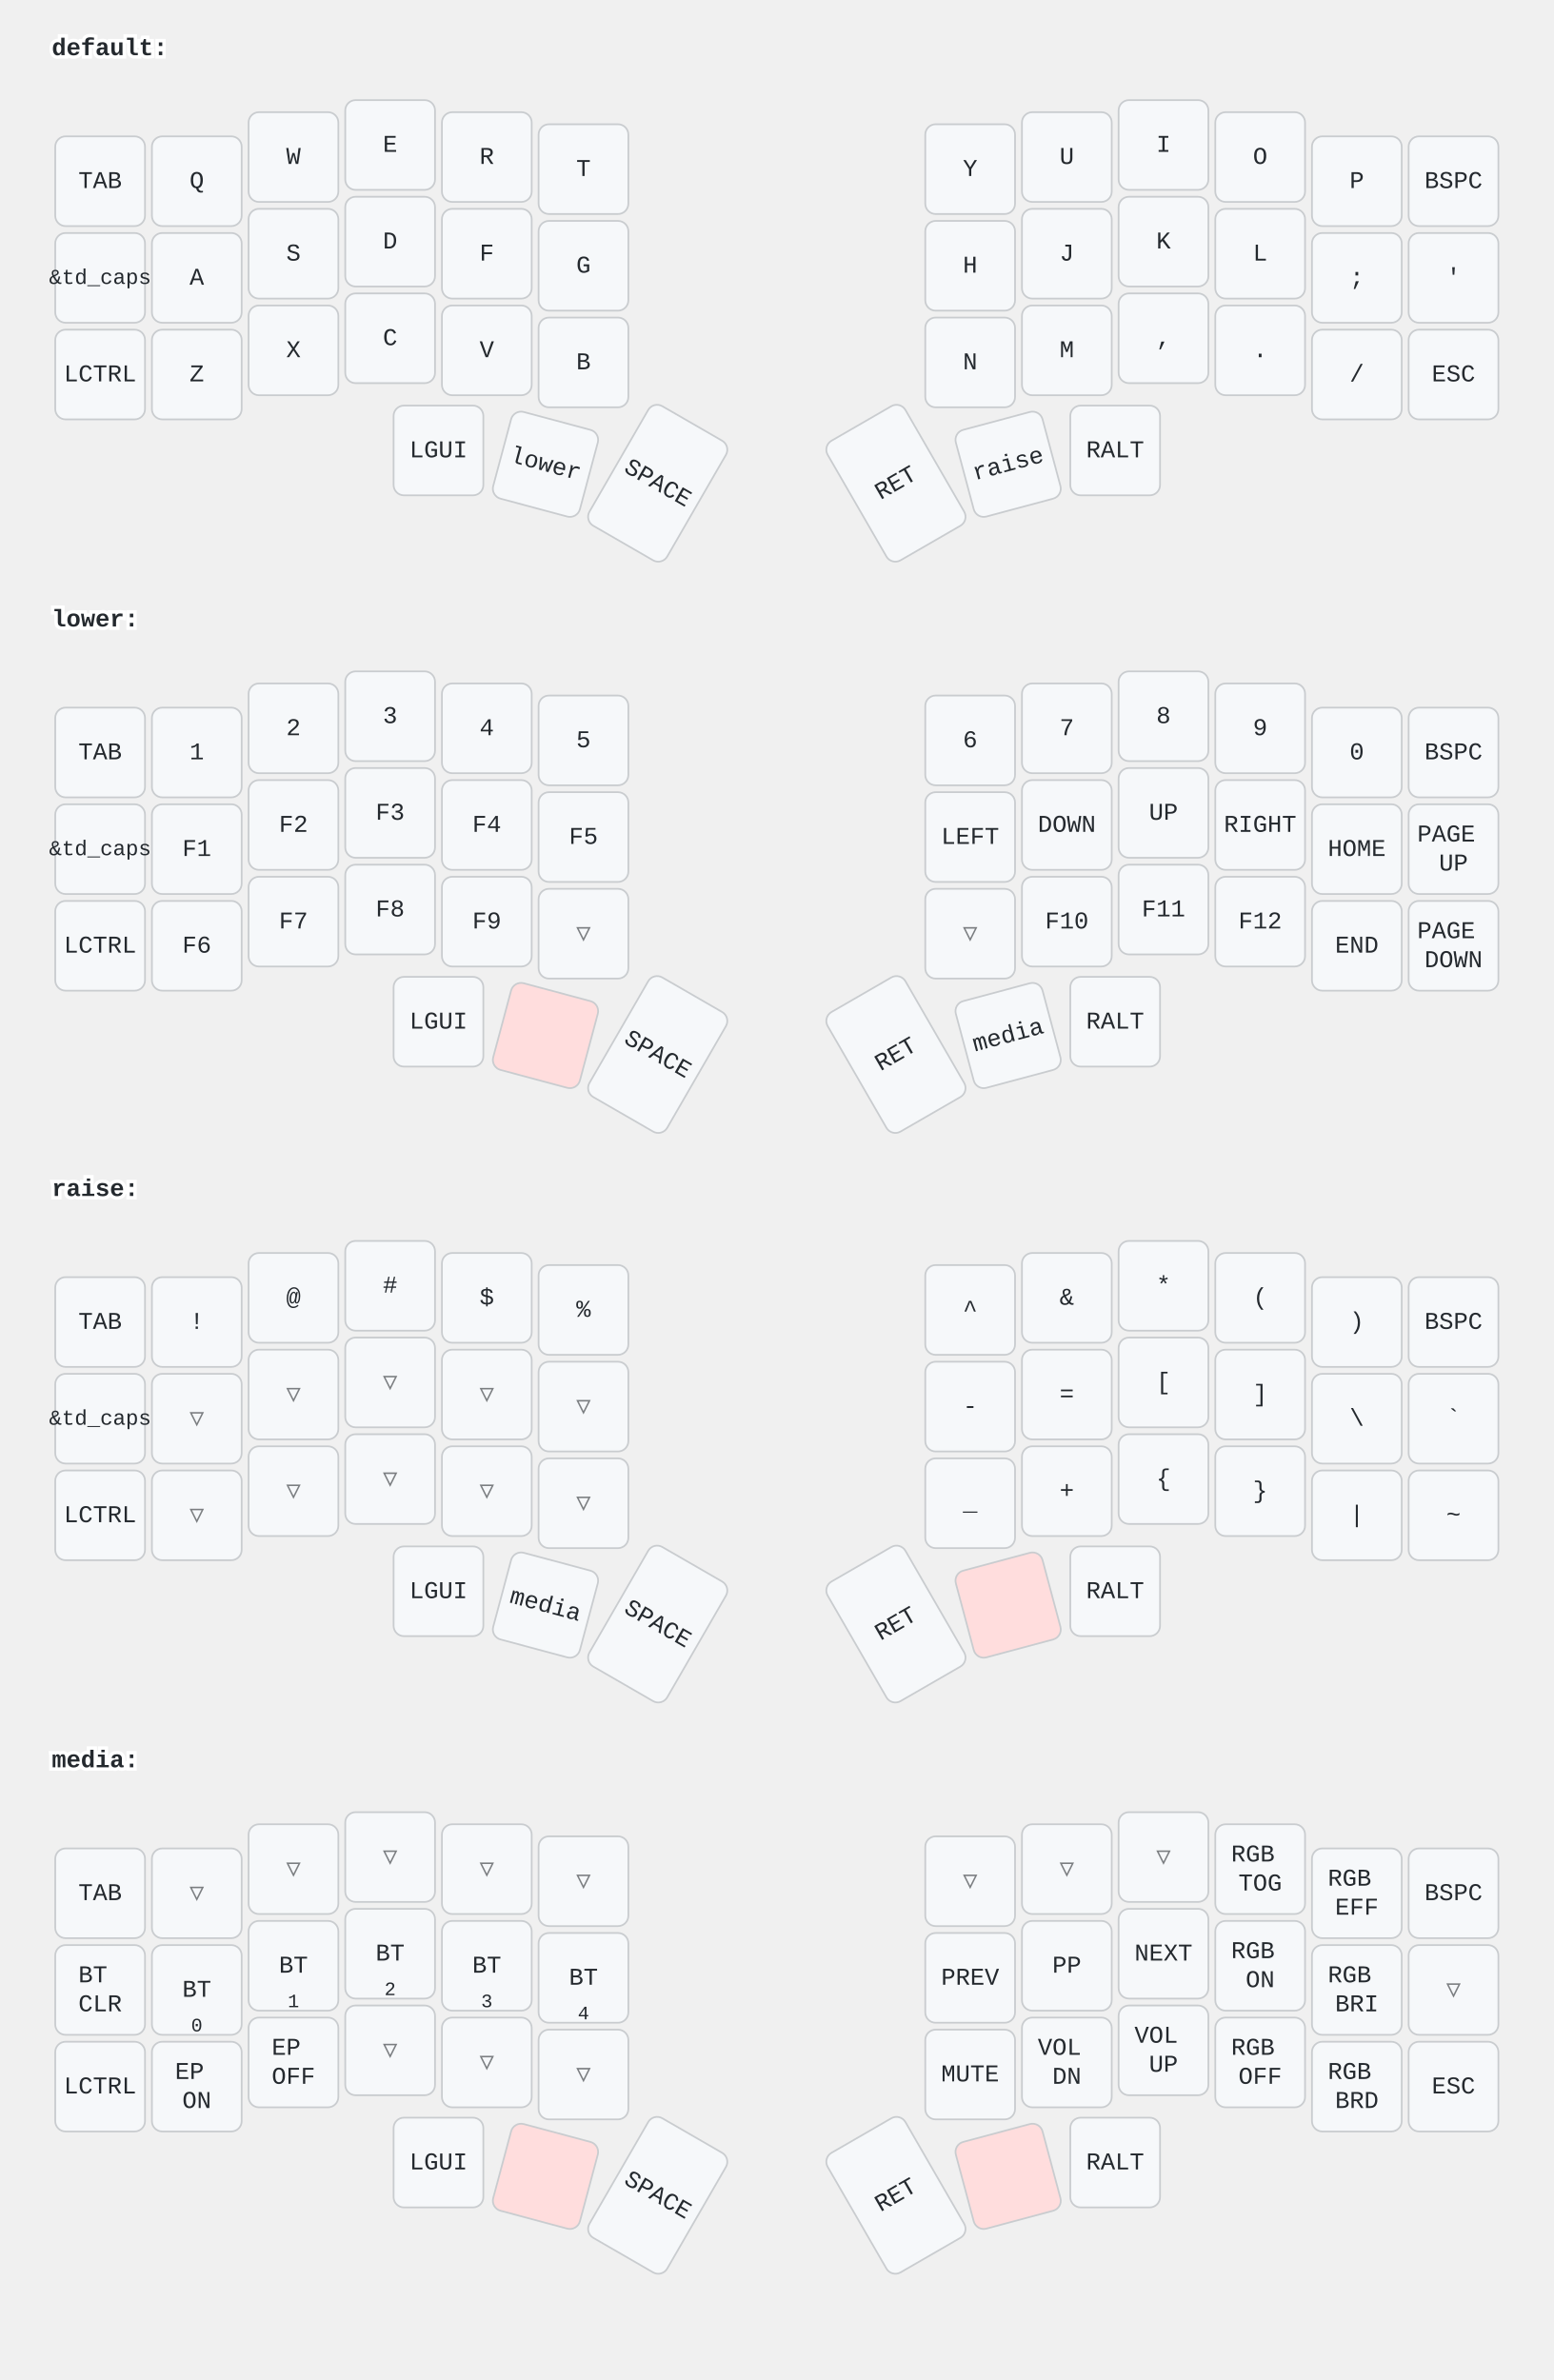
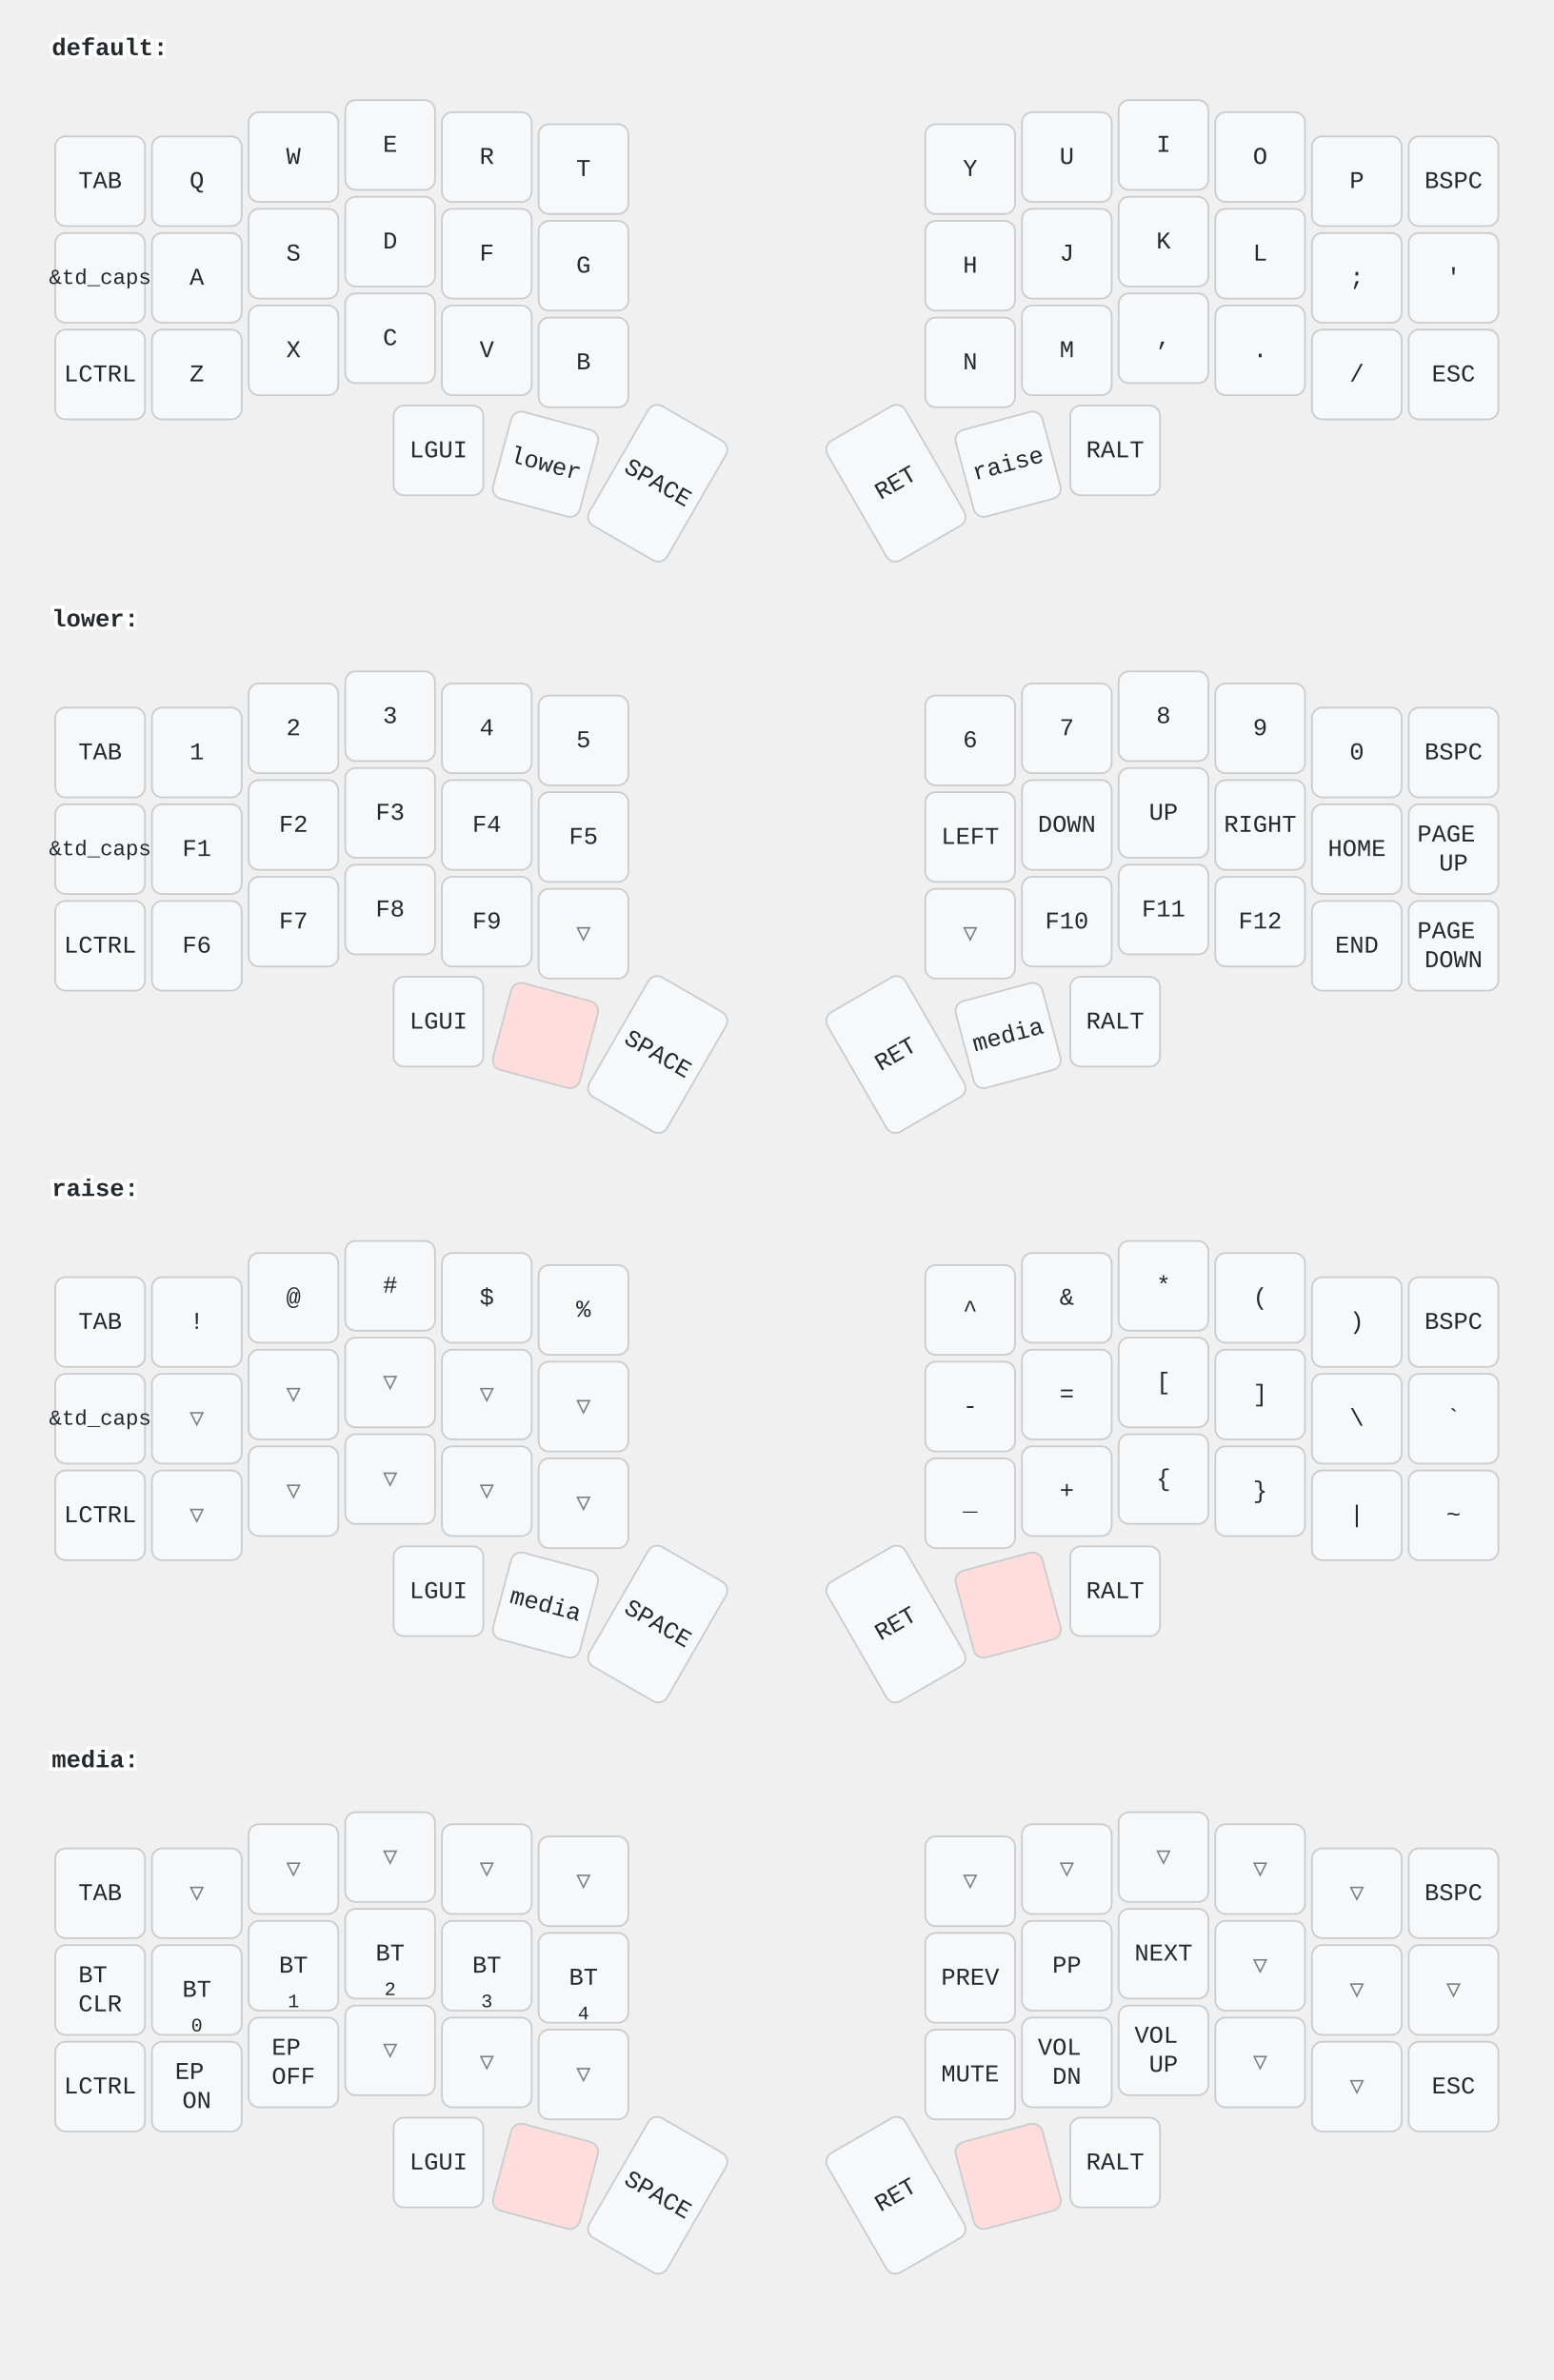
<svg xmlns="http://www.w3.org/2000/svg" width="900" height="1379" viewBox="0 0 900 1379" class="keymap">
  <style>/* inherit to force styles through use tags */
svg path {
    fill: inherit;
}

/* font and background color specifications */
svg.keymap {
    font-family: SFMono-Regular,Consolas,Liberation Mono,Menlo,monospace;
    font-size: 14px;
    font-kerning: normal;
    text-rendering: optimizeLegibility;
    fill: #24292e;
}

/* default key styling */
rect.key {
    fill: #f6f8fa;
}

rect.key, rect.combo {
    stroke: #c9cccf;
    stroke-width: 1;
}

/* default key side styling, only used is draw_key_sides is set */
rect.side {
    filter: brightness(90%);
}

/* color accent for combo boxes */
rect.combo, rect.combo-separate {
    fill: #cdf;
}

/* color accent for held keys */
rect.held, rect.combo.held {
    fill: #fdd;
}

/* color accent for ghost (optional) keys */
rect.ghost, rect.combo.ghost {
    stroke-dasharray: 4, 4;
    stroke-width: 2;
}

text {
    text-anchor: middle;
    dominant-baseline: middle;
}

/* styling for layer labels */
text.label {
    font-weight: bold;
    text-anchor: start;
    stroke: white;
    stroke-width: 4;
    paint-order: stroke;
}

/* styling for optional footer */
text.footer {
    text-anchor: end;
    dominant-baseline: auto;
    stroke: white;
    stroke-width: 4;
    paint-order: stroke;
}

/* styling for combo tap, and key hold/shifted label text */
text.combo, text.hold, text.shifted {
    font-size: 11px;
}

text.hold {
    text-anchor: middle;
    dominant-baseline: auto;
}

text.shifted {
    text-anchor: middle;
    dominant-baseline: hanging;
}

/* styling for hold/shifted label text in combo box */
text.combo.hold, text.combo.shifted {
    font-size: 8px;
}

/* lighter symbol for transparent keys */
text.trans {
    fill: #7b7e81;
}

/* styling for combo dendrons */
path.combo {
    stroke-width: 1;
    stroke: gray;
    fill: none;
}

/* Start Tabler Icons Cleanup */
/* cannot use height/width with glyphs */
.icon-tabler &gt; path {
    fill: inherit;
    stroke: inherit;
    stroke-width: 2;
}
/* hide tabler's default box */
.icon-tabler &gt; path[stroke="none"][fill="none"] {
    visibility: hidden;
}
/* End Tabler Icons Cleanup */
</style>
  <g transform="translate(30, 0)" class="layer-default">
    <text x="0" y="28" class="label">default:</text>
    <g transform="translate(0, 56)">
      <g transform="translate(28, 49)" class="key keypos-0">
        <rect rx="6" ry="6" x="-26" y="-26" width="52" height="52" class="key" />
        <text x="0" y="0" class="key tap">TAB</text>
      </g>
      <g transform="translate(84, 49)" class="key keypos-1">
        <rect rx="6" ry="6" x="-26" y="-26" width="52" height="52" class="key" />
        <text x="0" y="0" class="key tap">Q</text>
      </g>
      <g transform="translate(140, 35)" class="key keypos-2">
        <rect rx="6" ry="6" x="-26" y="-26" width="52" height="52" class="key" />
        <text x="0" y="0" class="key tap">W</text>
      </g>
      <g transform="translate(196, 28)" class="key keypos-3">
        <rect rx="6" ry="6" x="-26" y="-26" width="52" height="52" class="key" />
        <text x="0" y="0" class="key tap">E</text>
      </g>
      <g transform="translate(252, 35)" class="key keypos-4">
        <rect rx="6" ry="6" x="-26" y="-26" width="52" height="52" class="key" />
        <text x="0" y="0" class="key tap">R</text>
      </g>
      <g transform="translate(308, 42)" class="key keypos-5">
        <rect rx="6" ry="6" x="-26" y="-26" width="52" height="52" class="key" />
        <text x="0" y="0" class="key tap">T</text>
      </g>
      <g transform="translate(532, 42)" class="key keypos-6">
        <rect rx="6" ry="6" x="-26" y="-26" width="52" height="52" class="key" />
        <text x="0" y="0" class="key tap">Y</text>
      </g>
      <g transform="translate(588, 35)" class="key keypos-7">
        <rect rx="6" ry="6" x="-26" y="-26" width="52" height="52" class="key" />
        <text x="0" y="0" class="key tap">U</text>
      </g>
      <g transform="translate(644, 28)" class="key keypos-8">
        <rect rx="6" ry="6" x="-26" y="-26" width="52" height="52" class="key" />
        <text x="0" y="0" class="key tap">I</text>
      </g>
      <g transform="translate(700, 35)" class="key keypos-9">
        <rect rx="6" ry="6" x="-26" y="-26" width="52" height="52" class="key" />
        <text x="0" y="0" class="key tap">O</text>
      </g>
      <g transform="translate(756, 49)" class="key keypos-10">
        <rect rx="6" ry="6" x="-26" y="-26" width="52" height="52" class="key" />
        <text x="0" y="0" class="key tap">P</text>
      </g>
      <g transform="translate(812, 49)" class="key keypos-11">
        <rect rx="6" ry="6" x="-26" y="-26" width="52" height="52" class="key" />
        <text x="0" y="0" class="key tap">BSPC</text>
      </g>
      <g transform="translate(28, 105)" class="key keypos-12">
        <rect rx="6" ry="6" x="-26" y="-26" width="52" height="52" class="key" />
        <text x="0" y="0" class="key tap">
          <tspan style="font-size: 88%">&amp;td_caps</tspan>
        </text>
      </g>
      <g transform="translate(84, 105)" class="key keypos-13">
        <rect rx="6" ry="6" x="-26" y="-26" width="52" height="52" class="key" />
        <text x="0" y="0" class="key tap">A</text>
      </g>
      <g transform="translate(140, 91)" class="key keypos-14">
        <rect rx="6" ry="6" x="-26" y="-26" width="52" height="52" class="key" />
        <text x="0" y="0" class="key tap">S</text>
      </g>
      <g transform="translate(196, 84)" class="key keypos-15">
        <rect rx="6" ry="6" x="-26" y="-26" width="52" height="52" class="key" />
        <text x="0" y="0" class="key tap">D</text>
      </g>
      <g transform="translate(252, 91)" class="key keypos-16">
        <rect rx="6" ry="6" x="-26" y="-26" width="52" height="52" class="key" />
        <text x="0" y="0" class="key tap">F</text>
      </g>
      <g transform="translate(308, 98)" class="key keypos-17">
        <rect rx="6" ry="6" x="-26" y="-26" width="52" height="52" class="key" />
        <text x="0" y="0" class="key tap">G</text>
      </g>
      <g transform="translate(532, 98)" class="key keypos-18">
        <rect rx="6" ry="6" x="-26" y="-26" width="52" height="52" class="key" />
        <text x="0" y="0" class="key tap">H</text>
      </g>
      <g transform="translate(588, 91)" class="key keypos-19">
        <rect rx="6" ry="6" x="-26" y="-26" width="52" height="52" class="key" />
        <text x="0" y="0" class="key tap">J</text>
      </g>
      <g transform="translate(644, 84)" class="key keypos-20">
        <rect rx="6" ry="6" x="-26" y="-26" width="52" height="52" class="key" />
        <text x="0" y="0" class="key tap">K</text>
      </g>
      <g transform="translate(700, 91)" class="key keypos-21">
        <rect rx="6" ry="6" x="-26" y="-26" width="52" height="52" class="key" />
        <text x="0" y="0" class="key tap">L</text>
      </g>
      <g transform="translate(756, 105)" class="key keypos-22">
        <rect rx="6" ry="6" x="-26" y="-26" width="52" height="52" class="key" />
        <text x="0" y="0" class="key tap">;</text>
      </g>
      <g transform="translate(812, 105)" class="key keypos-23">
        <rect rx="6" ry="6" x="-26" y="-26" width="52" height="52" class="key" />
        <text x="0" y="0" class="key tap">'</text>
      </g>
      <g transform="translate(28, 161)" class="key keypos-24">
        <rect rx="6" ry="6" x="-26" y="-26" width="52" height="52" class="key" />
        <text x="0" y="0" class="key tap">LCTRL</text>
      </g>
      <g transform="translate(84, 161)" class="key keypos-25">
        <rect rx="6" ry="6" x="-26" y="-26" width="52" height="52" class="key" />
        <text x="0" y="0" class="key tap">Z</text>
      </g>
      <g transform="translate(140, 147)" class="key keypos-26">
        <rect rx="6" ry="6" x="-26" y="-26" width="52" height="52" class="key" />
        <text x="0" y="0" class="key tap">X</text>
      </g>
      <g transform="translate(196, 140)" class="key keypos-27">
        <rect rx="6" ry="6" x="-26" y="-26" width="52" height="52" class="key" />
        <text x="0" y="0" class="key tap">C</text>
      </g>
      <g transform="translate(252, 147)" class="key keypos-28">
        <rect rx="6" ry="6" x="-26" y="-26" width="52" height="52" class="key" />
        <text x="0" y="0" class="key tap">V</text>
      </g>
      <g transform="translate(308, 154)" class="key keypos-29">
        <rect rx="6" ry="6" x="-26" y="-26" width="52" height="52" class="key" />
        <text x="0" y="0" class="key tap">B</text>
      </g>
      <g transform="translate(532, 154)" class="key keypos-30">
        <rect rx="6" ry="6" x="-26" y="-26" width="52" height="52" class="key" />
        <text x="0" y="0" class="key tap">N</text>
      </g>
      <g transform="translate(588, 147)" class="key keypos-31">
        <rect rx="6" ry="6" x="-26" y="-26" width="52" height="52" class="key" />
        <text x="0" y="0" class="key tap">M</text>
      </g>
      <g transform="translate(644, 140)" class="key keypos-32">
        <rect rx="6" ry="6" x="-26" y="-26" width="52" height="52" class="key" />
        <text x="0" y="0" class="key tap">,</text>
      </g>
      <g transform="translate(700, 147)" class="key keypos-33">
        <rect rx="6" ry="6" x="-26" y="-26" width="52" height="52" class="key" />
        <text x="0" y="0" class="key tap">.</text>
      </g>
      <g transform="translate(756, 161)" class="key keypos-34">
        <rect rx="6" ry="6" x="-26" y="-26" width="52" height="52" class="key" />
        <text x="0" y="0" class="key tap">/</text>
      </g>
      <g transform="translate(812, 161)" class="key keypos-35">
        <rect rx="6" ry="6" x="-26" y="-26" width="52" height="52" class="key" />
        <text x="0" y="0" class="key tap">ESC</text>
      </g>
      <g transform="translate(224, 205)" class="key keypos-36">
        <rect rx="6" ry="6" x="-26" y="-26" width="52" height="52" class="key" />
        <text x="0" y="0" class="key tap">LGUI</text>
      </g>
      <g transform="translate(286, 213) rotate(15.0)" class="key keypos-37">
        <rect rx="6" ry="6" x="-26" y="-26" width="52" height="52" class="key" />
        <text x="0" y="0" class="key tap">lower</text>
      </g>
      <g transform="translate(351, 224) rotate(30.0)" class="key keypos-38">
        <rect rx="6" ry="6" x="-26" y="-40" width="52" height="80" class="key" />
        <text x="0" y="0" class="key tap">SPACE</text>
      </g>
      <g transform="translate(489, 224) rotate(-30.0)" class="key keypos-39">
        <rect rx="6" ry="6" x="-26" y="-40" width="52" height="80" class="key" />
        <text x="0" y="0" class="key tap">RET</text>
      </g>
      <g transform="translate(554, 213) rotate(-15.0)" class="key keypos-40">
        <rect rx="6" ry="6" x="-26" y="-26" width="52" height="52" class="key" />
        <text x="0" y="0" class="key tap">raise</text>
      </g>
      <g transform="translate(616, 205)" class="key keypos-41">
        <rect rx="6" ry="6" x="-26" y="-26" width="52" height="52" class="key" />
        <text x="0" y="0" class="key tap">RALT</text>
      </g>
    </g>
  </g>
  <g transform="translate(30, 331)" class="layer-lower">
    <text x="0" y="28" class="label">lower:</text>
    <g transform="translate(0, 56)">
      <g transform="translate(28, 49)" class="key keypos-0">
        <rect rx="6" ry="6" x="-26" y="-26" width="52" height="52" class="key" />
        <text x="0" y="0" class="key tap">TAB</text>
      </g>
      <g transform="translate(84, 49)" class="key keypos-1">
        <rect rx="6" ry="6" x="-26" y="-26" width="52" height="52" class="key" />
        <text x="0" y="0" class="key tap">1</text>
      </g>
      <g transform="translate(140, 35)" class="key keypos-2">
        <rect rx="6" ry="6" x="-26" y="-26" width="52" height="52" class="key" />
        <text x="0" y="0" class="key tap">2</text>
      </g>
      <g transform="translate(196, 28)" class="key keypos-3">
        <rect rx="6" ry="6" x="-26" y="-26" width="52" height="52" class="key" />
        <text x="0" y="0" class="key tap">3</text>
      </g>
      <g transform="translate(252, 35)" class="key keypos-4">
        <rect rx="6" ry="6" x="-26" y="-26" width="52" height="52" class="key" />
        <text x="0" y="0" class="key tap">4</text>
      </g>
      <g transform="translate(308, 42)" class="key keypos-5">
        <rect rx="6" ry="6" x="-26" y="-26" width="52" height="52" class="key" />
        <text x="0" y="0" class="key tap">5</text>
      </g>
      <g transform="translate(532, 42)" class="key keypos-6">
        <rect rx="6" ry="6" x="-26" y="-26" width="52" height="52" class="key" />
        <text x="0" y="0" class="key tap">6</text>
      </g>
      <g transform="translate(588, 35)" class="key keypos-7">
        <rect rx="6" ry="6" x="-26" y="-26" width="52" height="52" class="key" />
        <text x="0" y="0" class="key tap">7</text>
      </g>
      <g transform="translate(644, 28)" class="key keypos-8">
        <rect rx="6" ry="6" x="-26" y="-26" width="52" height="52" class="key" />
        <text x="0" y="0" class="key tap">8</text>
      </g>
      <g transform="translate(700, 35)" class="key keypos-9">
        <rect rx="6" ry="6" x="-26" y="-26" width="52" height="52" class="key" />
        <text x="0" y="0" class="key tap">9</text>
      </g>
      <g transform="translate(756, 49)" class="key keypos-10">
        <rect rx="6" ry="6" x="-26" y="-26" width="52" height="52" class="key" />
        <text x="0" y="0" class="key tap">0</text>
      </g>
      <g transform="translate(812, 49)" class="key keypos-11">
        <rect rx="6" ry="6" x="-26" y="-26" width="52" height="52" class="key" />
        <text x="0" y="0" class="key tap">BSPC</text>
      </g>
      <g transform="translate(28, 105)" class="key keypos-12">
        <rect rx="6" ry="6" x="-26" y="-26" width="52" height="52" class="key" />
        <text x="0" y="0" class="key tap">
          <tspan style="font-size: 88%">&amp;td_caps</tspan>
        </text>
      </g>
      <g transform="translate(84, 105)" class="key keypos-13">
        <rect rx="6" ry="6" x="-26" y="-26" width="52" height="52" class="key" />
        <text x="0" y="0" class="key tap">F1</text>
      </g>
      <g transform="translate(140, 91)" class="key keypos-14">
        <rect rx="6" ry="6" x="-26" y="-26" width="52" height="52" class="key" />
        <text x="0" y="0" class="key tap">F2</text>
      </g>
      <g transform="translate(196, 84)" class="key keypos-15">
        <rect rx="6" ry="6" x="-26" y="-26" width="52" height="52" class="key" />
        <text x="0" y="0" class="key tap">F3</text>
      </g>
      <g transform="translate(252, 91)" class="key keypos-16">
        <rect rx="6" ry="6" x="-26" y="-26" width="52" height="52" class="key" />
        <text x="0" y="0" class="key tap">F4</text>
      </g>
      <g transform="translate(308, 98)" class="key keypos-17">
        <rect rx="6" ry="6" x="-26" y="-26" width="52" height="52" class="key" />
        <text x="0" y="0" class="key tap">F5</text>
      </g>
      <g transform="translate(532, 98)" class="key keypos-18">
        <rect rx="6" ry="6" x="-26" y="-26" width="52" height="52" class="key" />
        <text x="0" y="0" class="key tap">LEFT</text>
      </g>
      <g transform="translate(588, 91)" class="key keypos-19">
        <rect rx="6" ry="6" x="-26" y="-26" width="52" height="52" class="key" />
        <text x="0" y="0" class="key tap">DOWN</text>
      </g>
      <g transform="translate(644, 84)" class="key keypos-20">
        <rect rx="6" ry="6" x="-26" y="-26" width="52" height="52" class="key" />
        <text x="0" y="0" class="key tap">UP</text>
      </g>
      <g transform="translate(700, 91)" class="key keypos-21">
        <rect rx="6" ry="6" x="-26" y="-26" width="52" height="52" class="key" />
        <text x="0" y="0" class="key tap">RIGHT</text>
      </g>
      <g transform="translate(756, 105)" class="key keypos-22">
        <rect rx="6" ry="6" x="-26" y="-26" width="52" height="52" class="key" />
        <text x="0" y="0" class="key tap">HOME</text>
      </g>
      <g transform="translate(812, 105)" class="key keypos-23">
        <rect rx="6" ry="6" x="-26" y="-26" width="52" height="52" class="key" />
        <text x="0" y="0" class="key tap">
          <tspan x="0" dy="-0.6em">PAGE</tspan>
          <tspan x="0" dy="1.2em">UP</tspan>
        </text>
      </g>
      <g transform="translate(28, 161)" class="key keypos-24">
        <rect rx="6" ry="6" x="-26" y="-26" width="52" height="52" class="key" />
        <text x="0" y="0" class="key tap">LCTRL</text>
      </g>
      <g transform="translate(84, 161)" class="key keypos-25">
        <rect rx="6" ry="6" x="-26" y="-26" width="52" height="52" class="key" />
        <text x="0" y="0" class="key tap">F6</text>
      </g>
      <g transform="translate(140, 147)" class="key keypos-26">
        <rect rx="6" ry="6" x="-26" y="-26" width="52" height="52" class="key" />
        <text x="0" y="0" class="key tap">F7</text>
      </g>
      <g transform="translate(196, 140)" class="key keypos-27">
        <rect rx="6" ry="6" x="-26" y="-26" width="52" height="52" class="key" />
        <text x="0" y="0" class="key tap">F8</text>
      </g>
      <g transform="translate(252, 147)" class="key keypos-28">
        <rect rx="6" ry="6" x="-26" y="-26" width="52" height="52" class="key" />
        <text x="0" y="0" class="key tap">F9</text>
      </g>
      <g transform="translate(308, 154)" class="key trans keypos-29">
        <rect rx="6" ry="6" x="-26" y="-26" width="52" height="52" class="key trans" />
        <text x="0" y="0" class="key trans tap">▽</text>
      </g>
      <g transform="translate(532, 154)" class="key trans keypos-30">
        <rect rx="6" ry="6" x="-26" y="-26" width="52" height="52" class="key trans" />
        <text x="0" y="0" class="key trans tap">▽</text>
      </g>
      <g transform="translate(588, 147)" class="key keypos-31">
        <rect rx="6" ry="6" x="-26" y="-26" width="52" height="52" class="key" />
        <text x="0" y="0" class="key tap">F10</text>
      </g>
      <g transform="translate(644, 140)" class="key keypos-32">
        <rect rx="6" ry="6" x="-26" y="-26" width="52" height="52" class="key" />
        <text x="0" y="0" class="key tap">F11</text>
      </g>
      <g transform="translate(700, 147)" class="key keypos-33">
        <rect rx="6" ry="6" x="-26" y="-26" width="52" height="52" class="key" />
        <text x="0" y="0" class="key tap">F12</text>
      </g>
      <g transform="translate(756, 161)" class="key keypos-34">
        <rect rx="6" ry="6" x="-26" y="-26" width="52" height="52" class="key" />
        <text x="0" y="0" class="key tap">END</text>
      </g>
      <g transform="translate(812, 161)" class="key keypos-35">
        <rect rx="6" ry="6" x="-26" y="-26" width="52" height="52" class="key" />
        <text x="0" y="0" class="key tap">
          <tspan x="0" dy="-0.6em">PAGE</tspan>
          <tspan x="0" dy="1.2em">DOWN</tspan>
        </text>
      </g>
      <g transform="translate(224, 205)" class="key keypos-36">
        <rect rx="6" ry="6" x="-26" y="-26" width="52" height="52" class="key" />
        <text x="0" y="0" class="key tap">LGUI</text>
      </g>
      <g transform="translate(286, 213) rotate(15.0)" class="key held keypos-37">
        <rect rx="6" ry="6" x="-26" y="-26" width="52" height="52" class="key held" />
      </g>
      <g transform="translate(351, 224) rotate(30.0)" class="key keypos-38">
        <rect rx="6" ry="6" x="-26" y="-40" width="52" height="80" class="key" />
        <text x="0" y="0" class="key tap">SPACE</text>
      </g>
      <g transform="translate(489, 224) rotate(-30.0)" class="key keypos-39">
        <rect rx="6" ry="6" x="-26" y="-40" width="52" height="80" class="key" />
        <text x="0" y="0" class="key tap">RET</text>
      </g>
      <g transform="translate(554, 213) rotate(-15.0)" class="key keypos-40">
        <rect rx="6" ry="6" x="-26" y="-26" width="52" height="52" class="key" />
        <text x="0" y="0" class="key tap">media</text>
      </g>
      <g transform="translate(616, 205)" class="key keypos-41">
        <rect rx="6" ry="6" x="-26" y="-26" width="52" height="52" class="key" />
        <text x="0" y="0" class="key tap">RALT</text>
      </g>
    </g>
  </g>
  <g transform="translate(30, 661)" class="layer-raise">
    <text x="0" y="28" class="label">raise:</text>
    <g transform="translate(0, 56)">
      <g transform="translate(28, 49)" class="key keypos-0">
        <rect rx="6" ry="6" x="-26" y="-26" width="52" height="52" class="key" />
        <text x="0" y="0" class="key tap">TAB</text>
      </g>
      <g transform="translate(84, 49)" class="key keypos-1">
        <rect rx="6" ry="6" x="-26" y="-26" width="52" height="52" class="key" />
        <text x="0" y="0" class="key tap">!</text>
      </g>
      <g transform="translate(140, 35)" class="key keypos-2">
        <rect rx="6" ry="6" x="-26" y="-26" width="52" height="52" class="key" />
        <text x="0" y="0" class="key tap">@</text>
      </g>
      <g transform="translate(196, 28)" class="key keypos-3">
        <rect rx="6" ry="6" x="-26" y="-26" width="52" height="52" class="key" />
        <text x="0" y="0" class="key tap">#</text>
      </g>
      <g transform="translate(252, 35)" class="key keypos-4">
        <rect rx="6" ry="6" x="-26" y="-26" width="52" height="52" class="key" />
        <text x="0" y="0" class="key tap">$</text>
      </g>
      <g transform="translate(308, 42)" class="key keypos-5">
        <rect rx="6" ry="6" x="-26" y="-26" width="52" height="52" class="key" />
        <text x="0" y="0" class="key tap">%</text>
      </g>
      <g transform="translate(532, 42)" class="key keypos-6">
        <rect rx="6" ry="6" x="-26" y="-26" width="52" height="52" class="key" />
        <text x="0" y="0" class="key tap">^</text>
      </g>
      <g transform="translate(588, 35)" class="key keypos-7">
        <rect rx="6" ry="6" x="-26" y="-26" width="52" height="52" class="key" />
        <text x="0" y="0" class="key tap">&amp;</text>
      </g>
      <g transform="translate(644, 28)" class="key keypos-8">
        <rect rx="6" ry="6" x="-26" y="-26" width="52" height="52" class="key" />
        <text x="0" y="0" class="key tap">*</text>
      </g>
      <g transform="translate(700, 35)" class="key keypos-9">
        <rect rx="6" ry="6" x="-26" y="-26" width="52" height="52" class="key" />
        <text x="0" y="0" class="key tap">(</text>
      </g>
      <g transform="translate(756, 49)" class="key keypos-10">
        <rect rx="6" ry="6" x="-26" y="-26" width="52" height="52" class="key" />
        <text x="0" y="0" class="key tap">)</text>
      </g>
      <g transform="translate(812, 49)" class="key keypos-11">
        <rect rx="6" ry="6" x="-26" y="-26" width="52" height="52" class="key" />
        <text x="0" y="0" class="key tap">BSPC</text>
      </g>
      <g transform="translate(28, 105)" class="key keypos-12">
        <rect rx="6" ry="6" x="-26" y="-26" width="52" height="52" class="key" />
        <text x="0" y="0" class="key tap">
          <tspan style="font-size: 88%">&amp;td_caps</tspan>
        </text>
      </g>
      <g transform="translate(84, 105)" class="key trans keypos-13">
        <rect rx="6" ry="6" x="-26" y="-26" width="52" height="52" class="key trans" />
        <text x="0" y="0" class="key trans tap">▽</text>
      </g>
      <g transform="translate(140, 91)" class="key trans keypos-14">
        <rect rx="6" ry="6" x="-26" y="-26" width="52" height="52" class="key trans" />
        <text x="0" y="0" class="key trans tap">▽</text>
      </g>
      <g transform="translate(196, 84)" class="key trans keypos-15">
        <rect rx="6" ry="6" x="-26" y="-26" width="52" height="52" class="key trans" />
        <text x="0" y="0" class="key trans tap">▽</text>
      </g>
      <g transform="translate(252, 91)" class="key trans keypos-16">
        <rect rx="6" ry="6" x="-26" y="-26" width="52" height="52" class="key trans" />
        <text x="0" y="0" class="key trans tap">▽</text>
      </g>
      <g transform="translate(308, 98)" class="key trans keypos-17">
        <rect rx="6" ry="6" x="-26" y="-26" width="52" height="52" class="key trans" />
        <text x="0" y="0" class="key trans tap">▽</text>
      </g>
      <g transform="translate(532, 98)" class="key keypos-18">
        <rect rx="6" ry="6" x="-26" y="-26" width="52" height="52" class="key" />
        <text x="0" y="0" class="key tap">-</text>
      </g>
      <g transform="translate(588, 91)" class="key keypos-19">
        <rect rx="6" ry="6" x="-26" y="-26" width="52" height="52" class="key" />
        <text x="0" y="0" class="key tap">=</text>
      </g>
      <g transform="translate(644, 84)" class="key keypos-20">
        <rect rx="6" ry="6" x="-26" y="-26" width="52" height="52" class="key" />
        <text x="0" y="0" class="key tap">[</text>
      </g>
      <g transform="translate(700, 91)" class="key keypos-21">
        <rect rx="6" ry="6" x="-26" y="-26" width="52" height="52" class="key" />
        <text x="0" y="0" class="key tap">]</text>
      </g>
      <g transform="translate(756, 105)" class="key keypos-22">
        <rect rx="6" ry="6" x="-26" y="-26" width="52" height="52" class="key" />
        <text x="0" y="0" class="key tap">\</text>
      </g>
      <g transform="translate(812, 105)" class="key keypos-23">
        <rect rx="6" ry="6" x="-26" y="-26" width="52" height="52" class="key" />
        <text x="0" y="0" class="key tap">`</text>
      </g>
      <g transform="translate(28, 161)" class="key keypos-24">
        <rect rx="6" ry="6" x="-26" y="-26" width="52" height="52" class="key" />
        <text x="0" y="0" class="key tap">LCTRL</text>
      </g>
      <g transform="translate(84, 161)" class="key trans keypos-25">
        <rect rx="6" ry="6" x="-26" y="-26" width="52" height="52" class="key trans" />
        <text x="0" y="0" class="key trans tap">▽</text>
      </g>
      <g transform="translate(140, 147)" class="key trans keypos-26">
        <rect rx="6" ry="6" x="-26" y="-26" width="52" height="52" class="key trans" />
        <text x="0" y="0" class="key trans tap">▽</text>
      </g>
      <g transform="translate(196, 140)" class="key trans keypos-27">
        <rect rx="6" ry="6" x="-26" y="-26" width="52" height="52" class="key trans" />
        <text x="0" y="0" class="key trans tap">▽</text>
      </g>
      <g transform="translate(252, 147)" class="key trans keypos-28">
        <rect rx="6" ry="6" x="-26" y="-26" width="52" height="52" class="key trans" />
        <text x="0" y="0" class="key trans tap">▽</text>
      </g>
      <g transform="translate(308, 154)" class="key trans keypos-29">
        <rect rx="6" ry="6" x="-26" y="-26" width="52" height="52" class="key trans" />
        <text x="0" y="0" class="key trans tap">▽</text>
      </g>
      <g transform="translate(532, 154)" class="key keypos-30">
        <rect rx="6" ry="6" x="-26" y="-26" width="52" height="52" class="key" />
        <text x="0" y="0" class="key tap">_</text>
      </g>
      <g transform="translate(588, 147)" class="key keypos-31">
        <rect rx="6" ry="6" x="-26" y="-26" width="52" height="52" class="key" />
        <text x="0" y="0" class="key tap">+</text>
      </g>
      <g transform="translate(644, 140)" class="key keypos-32">
        <rect rx="6" ry="6" x="-26" y="-26" width="52" height="52" class="key" />
        <text x="0" y="0" class="key tap">{</text>
      </g>
      <g transform="translate(700, 147)" class="key keypos-33">
        <rect rx="6" ry="6" x="-26" y="-26" width="52" height="52" class="key" />
        <text x="0" y="0" class="key tap">}</text>
      </g>
      <g transform="translate(756, 161)" class="key keypos-34">
        <rect rx="6" ry="6" x="-26" y="-26" width="52" height="52" class="key" />
        <text x="0" y="0" class="key tap">|</text>
      </g>
      <g transform="translate(812, 161)" class="key keypos-35">
        <rect rx="6" ry="6" x="-26" y="-26" width="52" height="52" class="key" />
        <text x="0" y="0" class="key tap">~</text>
      </g>
      <g transform="translate(224, 205)" class="key keypos-36">
        <rect rx="6" ry="6" x="-26" y="-26" width="52" height="52" class="key" />
        <text x="0" y="0" class="key tap">LGUI</text>
      </g>
      <g transform="translate(286, 213) rotate(15.0)" class="key keypos-37">
        <rect rx="6" ry="6" x="-26" y="-26" width="52" height="52" class="key" />
        <text x="0" y="0" class="key tap">media</text>
      </g>
      <g transform="translate(351, 224) rotate(30.0)" class="key keypos-38">
        <rect rx="6" ry="6" x="-26" y="-40" width="52" height="80" class="key" />
        <text x="0" y="0" class="key tap">SPACE</text>
      </g>
      <g transform="translate(489, 224) rotate(-30.0)" class="key keypos-39">
        <rect rx="6" ry="6" x="-26" y="-40" width="52" height="80" class="key" />
        <text x="0" y="0" class="key tap">RET</text>
      </g>
      <g transform="translate(554, 213) rotate(-15.0)" class="key held keypos-40">
        <rect rx="6" ry="6" x="-26" y="-26" width="52" height="52" class="key held" />
      </g>
      <g transform="translate(616, 205)" class="key keypos-41">
        <rect rx="6" ry="6" x="-26" y="-26" width="52" height="52" class="key" />
        <text x="0" y="0" class="key tap">RALT</text>
      </g>
    </g>
  </g>
  <g transform="translate(30, 992)" class="layer-media">
    <text x="0" y="28" class="label">media:</text>
    <g transform="translate(0, 56)">
      <g transform="translate(28, 49)" class="key keypos-0">
        <rect rx="6" ry="6" x="-26" y="-26" width="52" height="52" class="key" />
        <text x="0" y="0" class="key tap">TAB</text>
      </g>
      <g transform="translate(84, 49)" class="key trans keypos-1">
        <rect rx="6" ry="6" x="-26" y="-26" width="52" height="52" class="key trans" />
        <text x="0" y="0" class="key trans tap">▽</text>
      </g>
      <g transform="translate(140, 35)" class="key trans keypos-2">
        <rect rx="6" ry="6" x="-26" y="-26" width="52" height="52" class="key trans" />
        <text x="0" y="0" class="key trans tap">▽</text>
      </g>
      <g transform="translate(196, 28)" class="key trans keypos-3">
        <rect rx="6" ry="6" x="-26" y="-26" width="52" height="52" class="key trans" />
        <text x="0" y="0" class="key trans tap">▽</text>
      </g>
      <g transform="translate(252, 35)" class="key trans keypos-4">
        <rect rx="6" ry="6" x="-26" y="-26" width="52" height="52" class="key trans" />
        <text x="0" y="0" class="key trans tap">▽</text>
      </g>
      <g transform="translate(308, 42)" class="key trans keypos-5">
        <rect rx="6" ry="6" x="-26" y="-26" width="52" height="52" class="key trans" />
        <text x="0" y="0" class="key trans tap">▽</text>
      </g>
      <g transform="translate(532, 42)" class="key trans keypos-6">
        <rect rx="6" ry="6" x="-26" y="-26" width="52" height="52" class="key trans" />
        <text x="0" y="0" class="key trans tap">▽</text>
      </g>
      <g transform="translate(588, 35)" class="key trans keypos-7">
        <rect rx="6" ry="6" x="-26" y="-26" width="52" height="52" class="key trans" />
        <text x="0" y="0" class="key trans tap">▽</text>
      </g>
      <g transform="translate(644, 28)" class="key trans keypos-8">
        <rect rx="6" ry="6" x="-26" y="-26" width="52" height="52" class="key trans" />
        <text x="0" y="0" class="key trans tap">▽</text>
      </g>
-       <g transform="translate(700, 35)" class="key keypos-9">
-         <rect rx="6" ry="6" x="-26" y="-26" width="52" height="52" class="key" />
-         <text x="0" y="0" class="key tap">
-           <tspan x="0" dy="-0.6em">RGB</tspan>
-           <tspan x="0" dy="1.2em">TOG</tspan>
-         </text>
-       </g>
-       <g transform="translate(756, 49)" class="key keypos-10">
-         <rect rx="6" ry="6" x="-26" y="-26" width="52" height="52" class="key" />
-         <text x="0" y="0" class="key tap">
-           <tspan x="0" dy="-0.6em">RGB</tspan>
-           <tspan x="0" dy="1.2em">EFF</tspan>
-         </text>
+       <g transform="translate(700, 35)" class="key trans keypos-9">
+         <rect rx="6" ry="6" x="-26" y="-26" width="52" height="52" class="key trans" />
+         <text x="0" y="0" class="key trans tap">▽</text>
+       </g>
+       <g transform="translate(756, 49)" class="key trans keypos-10">
+         <rect rx="6" ry="6" x="-26" y="-26" width="52" height="52" class="key trans" />
+         <text x="0" y="0" class="key trans tap">▽</text>
      </g>
      <g transform="translate(812, 49)" class="key keypos-11">
        <rect rx="6" ry="6" x="-26" y="-26" width="52" height="52" class="key" />
        <text x="0" y="0" class="key tap">BSPC</text>
      </g>
      <g transform="translate(28, 105)" class="key keypos-12">
        <rect rx="6" ry="6" x="-26" y="-26" width="52" height="52" class="key" />
        <text x="0" y="0" class="key tap">
          <tspan x="0" dy="-0.6em">BT</tspan>
          <tspan x="0" dy="1.2em">CLR</tspan>
        </text>
      </g>
      <g transform="translate(84, 105)" class="key keypos-13">
        <rect rx="6" ry="6" x="-26" y="-26" width="52" height="52" class="key" />
        <text x="0" y="0" class="key tap">BT</text>
        <text x="0" y="24" class="key hold">0</text>
      </g>
      <g transform="translate(140, 91)" class="key keypos-14">
        <rect rx="6" ry="6" x="-26" y="-26" width="52" height="52" class="key" />
        <text x="0" y="0" class="key tap">BT</text>
        <text x="0" y="24" class="key hold">1</text>
      </g>
      <g transform="translate(196, 84)" class="key keypos-15">
        <rect rx="6" ry="6" x="-26" y="-26" width="52" height="52" class="key" />
        <text x="0" y="0" class="key tap">BT</text>
        <text x="0" y="24" class="key hold">2</text>
      </g>
      <g transform="translate(252, 91)" class="key keypos-16">
        <rect rx="6" ry="6" x="-26" y="-26" width="52" height="52" class="key" />
        <text x="0" y="0" class="key tap">BT</text>
        <text x="0" y="24" class="key hold">3</text>
      </g>
      <g transform="translate(308, 98)" class="key keypos-17">
        <rect rx="6" ry="6" x="-26" y="-26" width="52" height="52" class="key" />
        <text x="0" y="0" class="key tap">BT</text>
        <text x="0" y="24" class="key hold">4</text>
      </g>
      <g transform="translate(532, 98)" class="key keypos-18">
        <rect rx="6" ry="6" x="-26" y="-26" width="52" height="52" class="key" />
        <text x="0" y="0" class="key tap">PREV</text>
      </g>
      <g transform="translate(588, 91)" class="key keypos-19">
        <rect rx="6" ry="6" x="-26" y="-26" width="52" height="52" class="key" />
        <text x="0" y="0" class="key tap">PP</text>
      </g>
      <g transform="translate(644, 84)" class="key keypos-20">
        <rect rx="6" ry="6" x="-26" y="-26" width="52" height="52" class="key" />
        <text x="0" y="0" class="key tap">NEXT</text>
      </g>
-       <g transform="translate(700, 91)" class="key keypos-21">
-         <rect rx="6" ry="6" x="-26" y="-26" width="52" height="52" class="key" />
-         <text x="0" y="0" class="key tap">
-           <tspan x="0" dy="-0.6em">RGB</tspan>
-           <tspan x="0" dy="1.2em">ON</tspan>
-         </text>
-       </g>
-       <g transform="translate(756, 105)" class="key keypos-22">
-         <rect rx="6" ry="6" x="-26" y="-26" width="52" height="52" class="key" />
-         <text x="0" y="0" class="key tap">
-           <tspan x="0" dy="-0.6em">RGB</tspan>
-           <tspan x="0" dy="1.2em">BRI</tspan>
-         </text>
+       <g transform="translate(700, 91)" class="key trans keypos-21">
+         <rect rx="6" ry="6" x="-26" y="-26" width="52" height="52" class="key trans" />
+         <text x="0" y="0" class="key trans tap">▽</text>
+       </g>
+       <g transform="translate(756, 105)" class="key trans keypos-22">
+         <rect rx="6" ry="6" x="-26" y="-26" width="52" height="52" class="key trans" />
+         <text x="0" y="0" class="key trans tap">▽</text>
      </g>
      <g transform="translate(812, 105)" class="key trans keypos-23">
        <rect rx="6" ry="6" x="-26" y="-26" width="52" height="52" class="key trans" />
        <text x="0" y="0" class="key trans tap">▽</text>
      </g>
      <g transform="translate(28, 161)" class="key keypos-24">
        <rect rx="6" ry="6" x="-26" y="-26" width="52" height="52" class="key" />
        <text x="0" y="0" class="key tap">LCTRL</text>
      </g>
      <g transform="translate(84, 161)" class="key keypos-25">
        <rect rx="6" ry="6" x="-26" y="-26" width="52" height="52" class="key" />
        <text x="0" y="0" class="key tap">
          <tspan x="0" dy="-0.6em">EP</tspan>
          <tspan x="0" dy="1.2em">ON</tspan>
        </text>
      </g>
      <g transform="translate(140, 147)" class="key keypos-26">
        <rect rx="6" ry="6" x="-26" y="-26" width="52" height="52" class="key" />
        <text x="0" y="0" class="key tap">
          <tspan x="0" dy="-0.6em">EP</tspan>
          <tspan x="0" dy="1.2em">OFF</tspan>
        </text>
      </g>
      <g transform="translate(196, 140)" class="key trans keypos-27">
        <rect rx="6" ry="6" x="-26" y="-26" width="52" height="52" class="key trans" />
        <text x="0" y="0" class="key trans tap">▽</text>
      </g>
      <g transform="translate(252, 147)" class="key trans keypos-28">
        <rect rx="6" ry="6" x="-26" y="-26" width="52" height="52" class="key trans" />
        <text x="0" y="0" class="key trans tap">▽</text>
      </g>
      <g transform="translate(308, 154)" class="key trans keypos-29">
        <rect rx="6" ry="6" x="-26" y="-26" width="52" height="52" class="key trans" />
        <text x="0" y="0" class="key trans tap">▽</text>
      </g>
      <g transform="translate(532, 154)" class="key keypos-30">
        <rect rx="6" ry="6" x="-26" y="-26" width="52" height="52" class="key" />
        <text x="0" y="0" class="key tap">MUTE</text>
      </g>
      <g transform="translate(588, 147)" class="key keypos-31">
        <rect rx="6" ry="6" x="-26" y="-26" width="52" height="52" class="key" />
        <text x="0" y="0" class="key tap">
          <tspan x="0" dy="-0.6em">VOL</tspan>
          <tspan x="0" dy="1.2em">DN</tspan>
        </text>
      </g>
      <g transform="translate(644, 140)" class="key keypos-32">
        <rect rx="6" ry="6" x="-26" y="-26" width="52" height="52" class="key" />
        <text x="0" y="0" class="key tap">
          <tspan x="0" dy="-0.6em">VOL</tspan>
          <tspan x="0" dy="1.2em">UP</tspan>
        </text>
      </g>
-       <g transform="translate(700, 147)" class="key keypos-33">
-         <rect rx="6" ry="6" x="-26" y="-26" width="52" height="52" class="key" />
-         <text x="0" y="0" class="key tap">
-           <tspan x="0" dy="-0.6em">RGB</tspan>
-           <tspan x="0" dy="1.2em">OFF</tspan>
-         </text>
-       </g>
-       <g transform="translate(756, 161)" class="key keypos-34">
-         <rect rx="6" ry="6" x="-26" y="-26" width="52" height="52" class="key" />
-         <text x="0" y="0" class="key tap">
-           <tspan x="0" dy="-0.6em">RGB</tspan>
-           <tspan x="0" dy="1.2em">BRD</tspan>
-         </text>
+       <g transform="translate(700, 147)" class="key trans keypos-33">
+         <rect rx="6" ry="6" x="-26" y="-26" width="52" height="52" class="key trans" />
+         <text x="0" y="0" class="key trans tap">▽</text>
+       </g>
+       <g transform="translate(756, 161)" class="key trans keypos-34">
+         <rect rx="6" ry="6" x="-26" y="-26" width="52" height="52" class="key trans" />
+         <text x="0" y="0" class="key trans tap">▽</text>
      </g>
      <g transform="translate(812, 161)" class="key keypos-35">
        <rect rx="6" ry="6" x="-26" y="-26" width="52" height="52" class="key" />
        <text x="0" y="0" class="key tap">ESC</text>
      </g>
      <g transform="translate(224, 205)" class="key keypos-36">
        <rect rx="6" ry="6" x="-26" y="-26" width="52" height="52" class="key" />
        <text x="0" y="0" class="key tap">LGUI</text>
      </g>
      <g transform="translate(286, 213) rotate(15.0)" class="key held keypos-37">
        <rect rx="6" ry="6" x="-26" y="-26" width="52" height="52" class="key held" />
      </g>
      <g transform="translate(351, 224) rotate(30.0)" class="key keypos-38">
        <rect rx="6" ry="6" x="-26" y="-40" width="52" height="80" class="key" />
        <text x="0" y="0" class="key tap">SPACE</text>
      </g>
      <g transform="translate(489, 224) rotate(-30.0)" class="key keypos-39">
        <rect rx="6" ry="6" x="-26" y="-40" width="52" height="80" class="key" />
        <text x="0" y="0" class="key tap">RET</text>
      </g>
      <g transform="translate(554, 213) rotate(-15.0)" class="key held keypos-40">
        <rect rx="6" ry="6" x="-26" y="-26" width="52" height="52" class="key held" />
      </g>
      <g transform="translate(616, 205)" class="key keypos-41">
        <rect rx="6" ry="6" x="-26" y="-26" width="52" height="52" class="key" />
        <text x="0" y="0" class="key tap">RALT</text>
      </g>
    </g>
  </g>
</svg>
